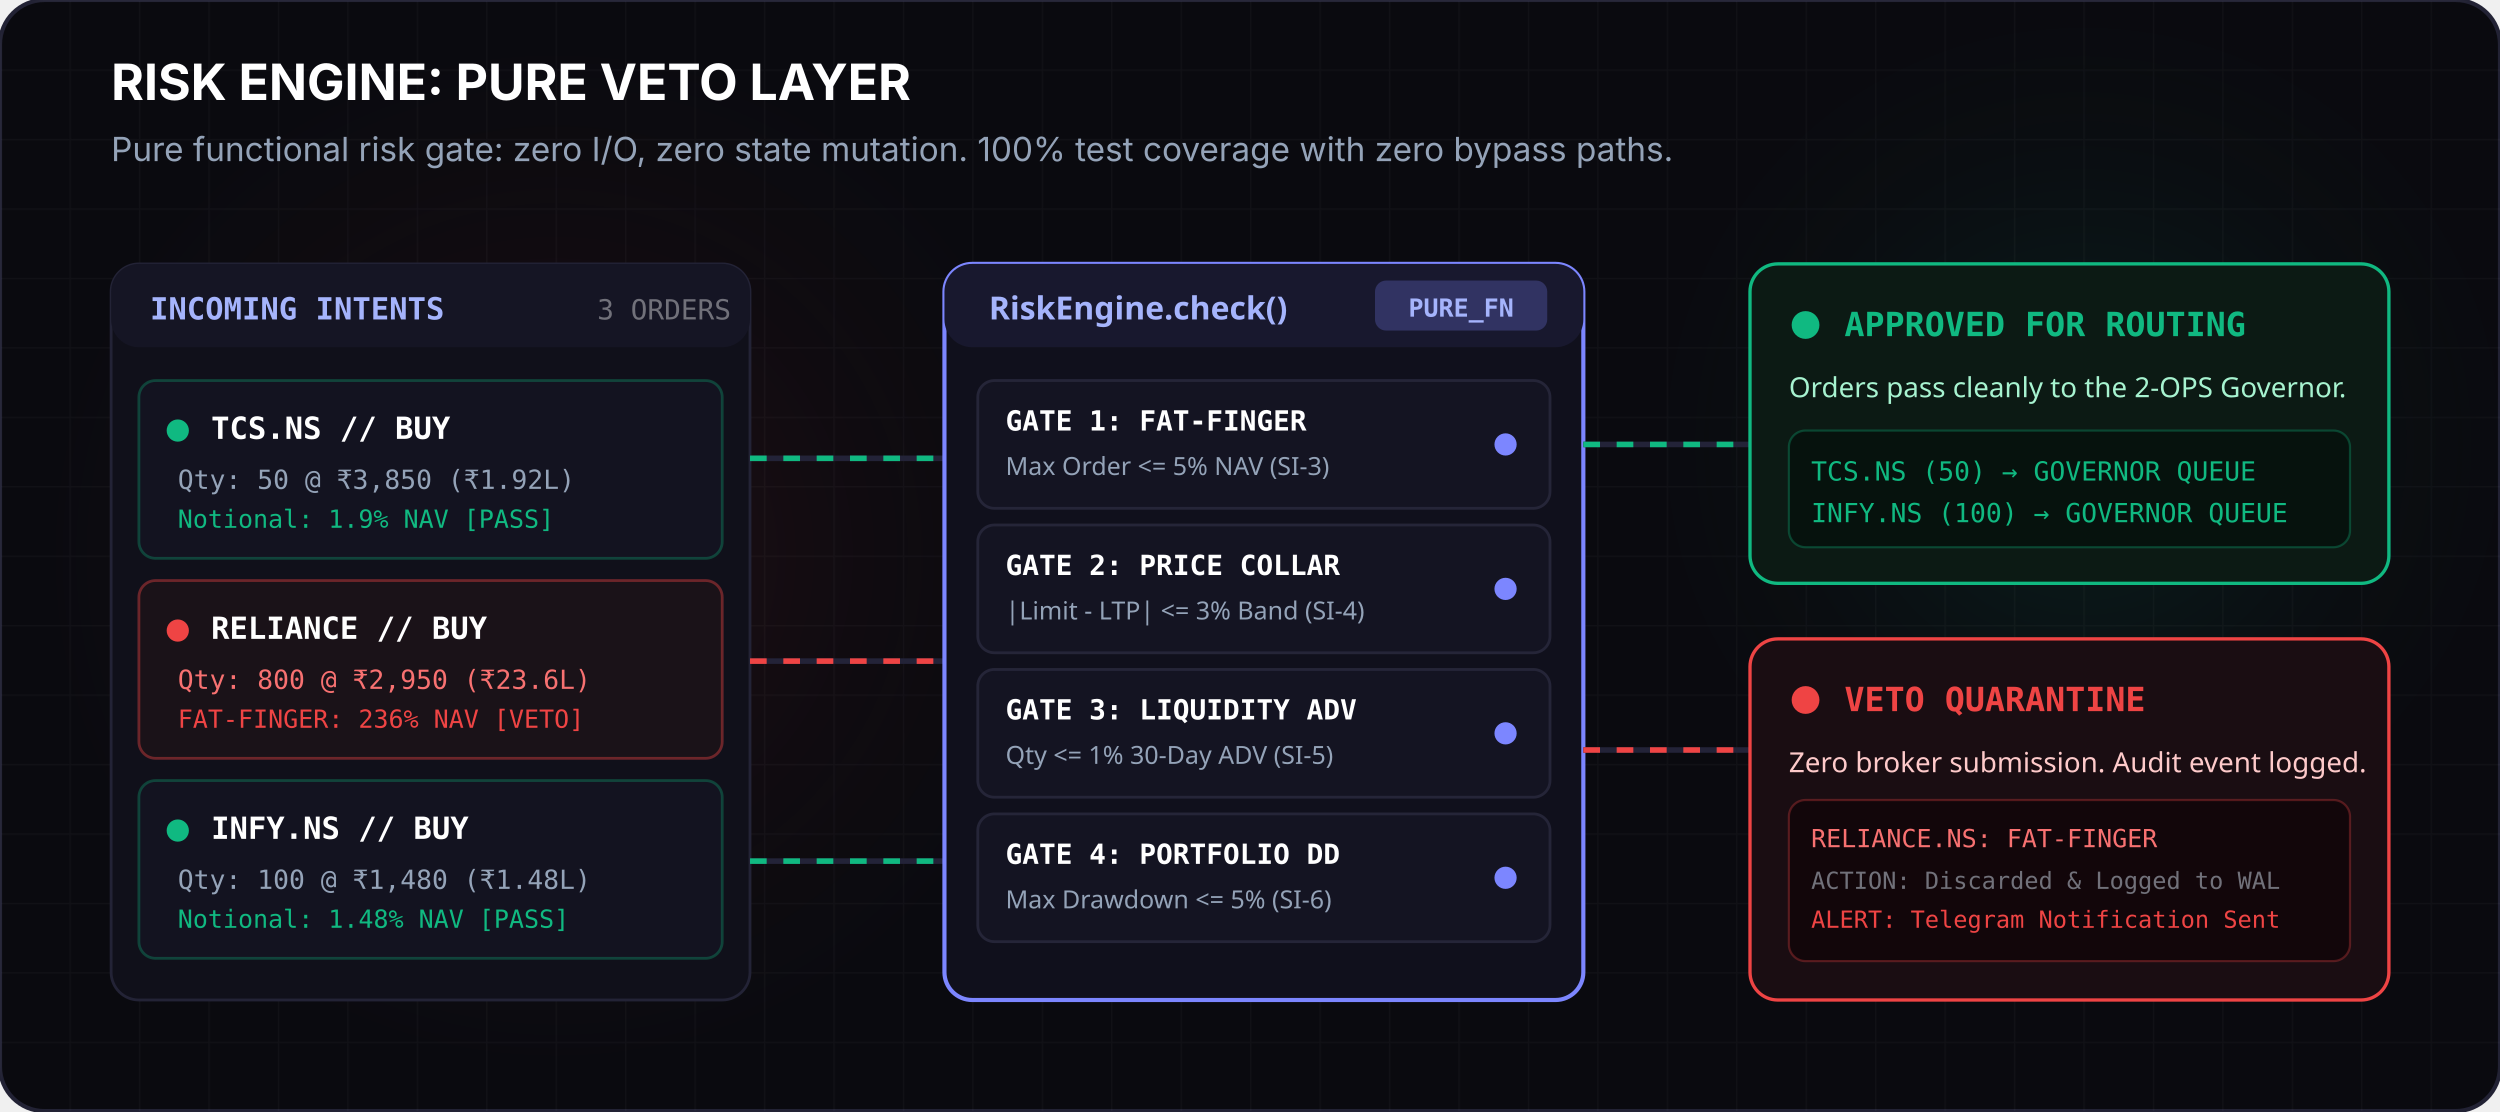
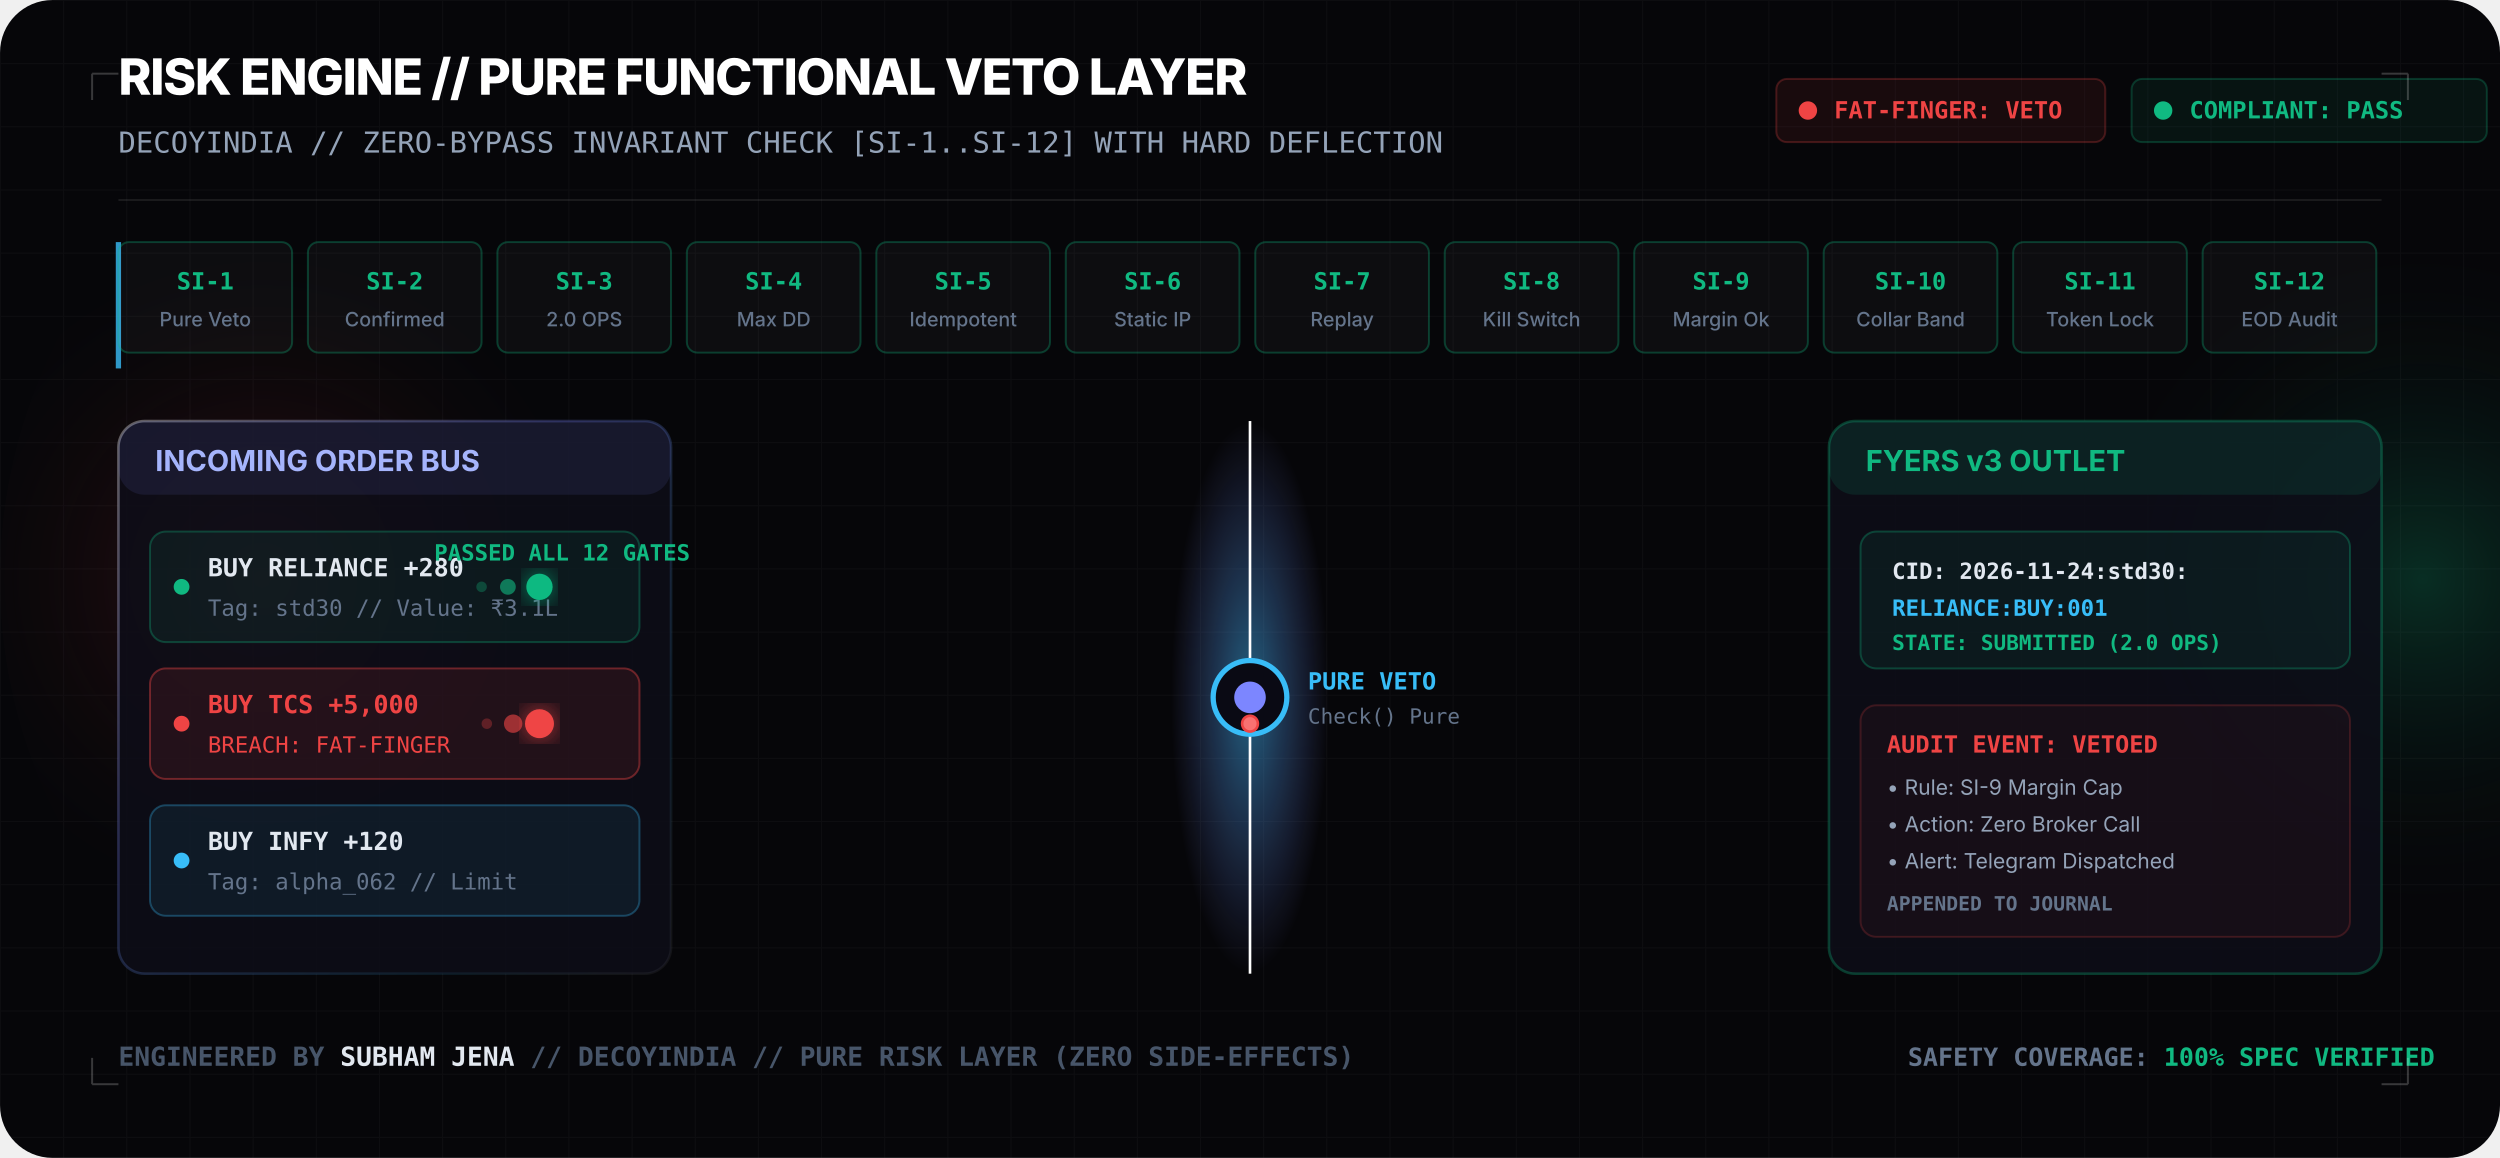
- <svg xmlns="http://www.w3.org/2000/svg" viewBox="0 0 900 400" width="100%" height="auto">
+ <svg xmlns="http://www.w3.org/2000/svg" viewBox="0 0 950 440" width="100%" height="auto">
  <defs>
-     <radialGradient id="vetoGlow" cx="50%" cy="50%" r="60%">
-       <stop offset="0%" stop-color="#EF4444" stop-opacity="0.12" />
-       <stop offset="100%" stop-color="#0A0A0F" stop-opacity="0" />
+     <radialGradient id="vetoSpot" cx="25%" cy="50%" r="55%">
+       <stop offset="0%" stop-color="#EF4444" stop-opacity="0.20" />
+       <stop offset="60%" stop-color="#060609" stop-opacity="0" />
    </radialGradient>
-     <radialGradient id="passGlow" cx="50%" cy="50%" r="60%">
-       <stop offset="0%" stop-color="#10B981" stop-opacity="0.14" />
-       <stop offset="100%" stop-color="#0A0A0F" stop-opacity="0" />
+     <radialGradient id="passSpot" cx="80%" cy="50%" r="55%">
+       <stop offset="0%" stop-color="#10B981" stop-opacity="0.22" />
+       <stop offset="60%" stop-color="#060609" stop-opacity="0" />
    </radialGradient>
-     <linearGradient id="barrierGrad" x1="0%" y1="0%" x2="0%" y2="100%">
+     <radialGradient id="barrierGlowRadial" cx="50%" cy="50%" r="50%">
+       <stop offset="0%" stop-color="#38BDF8" stop-opacity="0.5" />
+       <stop offset="100%" stop-color="#7C86FF" stop-opacity="0" />
+     </radialGradient>
+     <linearGradient id="vetoCardGlass" x1="0%" y1="0%" x2="100%" y2="100%">
+       <stop offset="0%" stop-color="#FFFFFF" stop-opacity="0.08" />
+       <stop offset="40%" stop-color="#FFFFFF" stop-opacity="0.02" />
+       <stop offset="100%" stop-color="#7C86FF" stop-opacity="0.04" />
+     </linearGradient>
+     <linearGradient id="vetoCardBorder" x1="0%" y1="0%" x2="100%" y2="100%">
+       <stop offset="0%" stop-color="#FFFFFF" stop-opacity="0.35" />
+       <stop offset="40%" stop-color="#7C86FF" stop-opacity="0.25" />
+       <stop offset="80%" stop-color="#38BDF8" stop-opacity="0.1" />
+       <stop offset="100%" stop-color="#FFFFFF" stop-opacity="0.05" />
+     </linearGradient>
+     <linearGradient id="barrierBeamGrad" x1="0%" y1="0%" x2="0%" y2="100%">
      <stop offset="0%" stop-color="#7C86FF" stop-opacity="0.2" />
-       <stop offset="30%" stop-color="#7C86FF" stop-opacity="0.9" />
-       <stop offset="70%" stop-color="#38BDF8" stop-opacity="0.9" />
-       <stop offset="100%" stop-color="#7C86FF" stop-opacity="0.2" />
-     </linearGradient>
-     <pattern id="vetoGrid" width="25" height="25" patternUnits="userSpaceOnUse">
-       <path d="M 25 0 L 0 0 0 25" fill="none" stroke="rgba(255,255,255,0.03)" stroke-width="1" />
+       <stop offset="30%" stop-color="#38BDF8" stop-opacity="1" />
+       <stop offset="70%" stop-color="#7C86FF" stop-opacity="1" />
+       <stop offset="100%" stop-color="#38BDF8" stop-opacity="0.2" />
+     </linearGradient>
+     <linearGradient id="laserScanGrad" x1="0%" y1="0%" x2="100%" y2="0%">
+       <stop offset="0%" stop-color="#7C86FF" stop-opacity="0" />
+       <stop offset="50%" stop-color="#38BDF8" stop-opacity="0.9" />
+       <stop offset="100%" stop-color="#7C86FF" stop-opacity="0" />
+     </linearGradient>
+     <pattern id="vetoGrid" width="24" height="24" patternUnits="userSpaceOnUse">
+       <path d="M 24 0 L 0 0 0 24" fill="none" stroke="rgba(255,255,255,0.03)" stroke-width="0.75" />
    </pattern>
+     <filter id="barrierBloom" x="-20%" y="-20%" width="140%" height="140%">
+       <feGaussianBlur stdDeviation="5" result="blur" />
+       <feMerge>
+         <feMergeNode in="blur" />
+         <feMergeNode in="SourceGraphic" />
+       </feMerge>
+     </filter>
  </defs>
  <style>
-     @keyframes barrierPulse {
-       0%, 100% { opacity: 0.7; filter: drop-shadow(0 0 4px #7C86FF); }
-       50% { opacity: 1; filter: drop-shadow(0 0 12px #38BDF8); }
-     }
-     @keyframes streamFlow {
-       0% { stroke-dashoffset: 40; }
-       100% { stroke-dashoffset: 0; }
-     }
-     @keyframes alertBlink {
-       0%, 100% { opacity: 1; filter: drop-shadow(0 0 6px #EF4444); }
+     /* GSAP Precision Bezier Motion Keyframes */
+     @keyframes barrierHum {
+       0%, 100% { opacity: 0.8; filter: drop-shadow(0 0 6px #38BDF8); }
+       50% { opacity: 1; filter: drop-shadow(0 0 16px #7C86FF); }
+     }
+     @keyframes orderFlightPass {
+       0% { transform: translateX(0px); opacity: 0; }
+       15% { opacity: 1; }
+       85% { opacity: 1; }
+       100% { transform: translateX(700px); opacity: 0; }
+     }
+     @keyframes rogueOrderVeto {
+       0% { transform: translate(0px, 0px); opacity: 0; }
+       20% { opacity: 1; }
+       55% { transform: translate(320px, 0px); opacity: 1; }
+       70% { transform: translate(340px, -45px); opacity: 0.9; }
+       100% { transform: translate(370px, -80px) scale(0.6); opacity: 0; }
+     }
+     @keyframes crimsonShatter1 {
+       0% { transform: translate(0, 0) scale(1); opacity: 0; }
+       55% { opacity: 0; }
+       56% { transform: translate(0, 0) scale(1); opacity: 1; }
+       100% { transform: translate(45px, -50px) scale(0.2); opacity: 0; }
+     }
+     @keyframes crimsonShatter2 {
+       0% { transform: translate(0, 0) scale(1); opacity: 0; }
+       55% { opacity: 0; }
+       56% { transform: translate(0, 0) scale(1); opacity: 1; }
+       100% { transform: translate(35px, 45px) scale(0.2); opacity: 0; }
+     }
+     @keyframes crimsonShatter3 {
+       0% { transform: translate(0, 0) scale(1); opacity: 0; }
+       55% { opacity: 0; }
+       56% { transform: translate(0, 0) scale(1); opacity: 1; }
+       100% { transform: translate(60px, -10px) scale(0.2); opacity: 0; }
+     }
+     @keyframes scanAcrossGates {
+       0% { transform: translateX(0px); opacity: 0; }
+       10% { opacity: 1; }
+       90% { opacity: 1; }
+       100% { transform: translateX(820px); opacity: 0; }
+     }
+     @keyframes alertBeacon {
+       0%, 100% { opacity: 1; filter: drop-shadow(0 0 5px #EF4444); }
      50% { opacity: 0.4; filter: none; }
    }
-     @keyframes passBlink {
-       0%, 100% { opacity: 1; filter: drop-shadow(0 0 6px #10B981); }
-       50% { opacity: 0.4; filter: none; }
-     }

-     .barrier-line {
-       animation: barrierPulse 2.5s ease-in-out infinite;
-     }
-     .flow-stream {
-       stroke-dasharray: 6 6;
-       animation: streamFlow 1.8s linear infinite;
-     }
-     .alert-dot {
-       animation: alertBlink 1.8s ease-in-out infinite;
-     }
-     .pass-dot {
-       animation: passBlink 2.2s ease-in-out infinite;
-     }
+     .force-field { animation: barrierHum 3s ease-in-out infinite; }
+     .photon-stream { animation: orderFlightPass 3.5s cubic-bezier(0.16, 1, 0.3, 1) infinite; }
+     .rogue-bullet { animation: rogueOrderVeto 4.2s cubic-bezier(0.16, 1, 0.3, 1) infinite; }
+     .shatter-p1 { animation: crimsonShatter1 4.2s cubic-bezier(0.16, 1, 0.3, 1) infinite; }
+     .shatter-p2 { animation: crimsonShatter2 4.2s cubic-bezier(0.16, 1, 0.3, 1) infinite; }
+     .shatter-p3 { animation: crimsonShatter3 4.2s cubic-bezier(0.16, 1, 0.3, 1) infinite; }
+     .gate-laser { animation: scanAcrossGates 6s cubic-bezier(0.16, 1, 0.3, 1) infinite; }
+     .red-beacon { animation: alertBeacon 1.8s ease-in-out infinite; }

    @media (prefers-reduced-motion: reduce) {
-       .barrier-line, .flow-stream, .alert-dot, .pass-dot {
+       .force-field, .photon-stream, .rogue-bullet, .shatter-p1,
+       .shatter-p2, .shatter-p3, .gate-laser, .red-beacon {
        animation: none !important;
      }
    }
  </style>
-   <rect width="900" height="400" rx="16" fill="#0A0A0F" stroke="#222234" stroke-width="1.5" />
-   <rect width="900" height="400" fill="url(#vetoGrid)" rx="16" />
-   <circle cx="200" cy="200" r="180" fill="url(#vetoGlow)" />
-   <circle cx="750" cy="160" r="150" fill="url(#passGlow)" />
-   <g transform="translate(40, 36)">
-     <text font-family="'Segoe UI', 'Inter', -apple-system, sans-serif" font-weight="700" font-size="18" fill="#FFFFFF">
-       RISK ENGINE: PURE VETO LAYER
-     </text>
-     <text y="22" font-family="'Segoe UI', 'Inter', -apple-system, sans-serif" font-weight="400" font-size="12" fill="#94A3B8">
-       Pure functional risk gate: zero I/O, zero state mutation. 100% test coverage with zero bypass paths.
-     </text>
-   </g>
-   <g transform="translate(40, 95)">
-     <rect width="230" height="265" rx="10" fill="#10101A" stroke="#232336" stroke-width="1" />
-     <rect width="230" height="30" rx="10" fill="#151524" />
-     <text x="14" y="20" font-family="'Cascadia Code', monospace" font-size="11" font-weight="700" fill="#A5B4FC">INCOMING INTENTS</text>
-     <text x="175" y="20" font-family="'Cascadia Code', monospace" font-size="10" fill="#71717A">3 ORDERS</text>
-     <g transform="translate(10, 42)">
-       <rect width="210" height="64" rx="6" fill="#131320" stroke="rgba(16,185,129,0.3)" stroke-width="1" />
-       <circle cx="14" cy="18" r="4" fill="#10B981" />
-       <text x="26" y="21" font-family="'Cascadia Code', monospace" font-size="11" font-weight="700" fill="#FFFFFF">TCS.NS // BUY</text>
-       <text x="14" y="39" font-family="'Cascadia Code', monospace" font-size="9.5" fill="#94A3B8">Qty: 50 @ ₹3,850 (₹1.92L)</text>
-       <text x="14" y="53" font-family="'Cascadia Code', monospace" font-size="9" fill="#10B981">Notional: 1.9% NAV [PASS]</text>
-     </g>
-     <g transform="translate(10, 114)">
-       <rect width="210" height="64" rx="6" fill="#1A1218" stroke="rgba(239,68,68,0.4)" stroke-width="1" />
-       <circle cx="14" cy="18" r="4" fill="#EF4444" />
-       <text x="26" y="21" font-family="'Cascadia Code', monospace" font-size="11" font-weight="700" fill="#FFFFFF">RELIANCE // BUY</text>
-       <text x="14" y="39" font-family="'Cascadia Code', monospace" font-size="9.5" fill="#F87171">Qty: 800 @ ₹2,950 (₹23.6L)</text>
-       <text x="14" y="53" font-family="'Cascadia Code', monospace" font-size="9" fill="#EF4444">FAT-FINGER: 236% NAV [VETO]</text>
-     </g>
-     <g transform="translate(10, 186)">
-       <rect width="210" height="64" rx="6" fill="#131320" stroke="rgba(16,185,129,0.3)" stroke-width="1" />
-       <circle cx="14" cy="18" r="4" fill="#10B981" />
-       <text x="26" y="21" font-family="'Cascadia Code', monospace" font-size="11" font-weight="700" fill="#FFFFFF">INFY.NS // BUY</text>
-       <text x="14" y="39" font-family="'Cascadia Code', monospace" font-size="9.5" fill="#94A3B8">Qty: 100 @ ₹1,480 (₹1.48L)</text>
-       <text x="14" y="53" font-family="'Cascadia Code', monospace" font-size="9" fill="#10B981">Notional: 1.48% NAV [PASS]</text>
-     </g>
-   </g>
-   <g>
-     <path d="M 270 165 L 340 165" fill="none" stroke="#232338" stroke-width="2" />
-     <path class="flow-stream" d="M 270 165 L 340 165" fill="none" stroke="#10B981" stroke-width="2" />
-     <path d="M 270 238 L 340 238" fill="none" stroke="#232338" stroke-width="2" />
-     <path class="flow-stream" d="M 270 238 L 340 238" fill="none" stroke="#EF4444" stroke-width="2" />
-     <path d="M 270 310 L 340 310" fill="none" stroke="#232338" stroke-width="2" />
-     <path class="flow-stream" d="M 270 310 L 340 310" fill="none" stroke="#10B981" stroke-width="2" />
-   </g>
-   <g transform="translate(340, 95)">
-     <rect width="230" height="265" rx="10" fill="#10101C" stroke="#7C86FF" stroke-width="1.5" />
-     <rect width="230" height="30" rx="10" fill="#18182E" />
-     <text x="16" y="20" font-family="'Segoe UI', sans-serif" font-weight="700" font-size="11.5" fill="#A5B4FC">
-       RiskEngine.check()
-     </text>
-     <rect x="155" y="6" width="62" height="18" rx="4" fill="rgba(124,134,255,0.25)" />
-     <text x="186" y="19" text-anchor="middle" font-family="'Cascadia Code', monospace" font-size="9" font-weight="700" fill="#A5B4FC">PURE_FN</text>
-     <line class="barrier-line" x1="0" y1="30" x2="0" y2="265" stroke="url(#barrierGrad)" stroke-width="3" />
-     <g transform="translate(12, 42)">
-       <rect width="206" height="46" rx="6" fill="#141422" stroke="#252538" stroke-width="1" />
-       <text x="10" y="18" font-family="'Cascadia Code', monospace" font-size="10" font-weight="700" fill="#FFFFFF">GATE 1: FAT-FINGER</text>
-       <text x="10" y="34" font-family="'Segoe UI', sans-serif" font-size="9" fill="#94A3B8">Max Order &lt;= 5% NAV (SI-3)</text>
-       <circle cx="190" cy="23" r="4" fill="#7C86FF" />
-     </g>
-     <g transform="translate(12, 94)">
-       <rect width="206" height="46" rx="6" fill="#141422" stroke="#252538" stroke-width="1" />
-       <text x="10" y="18" font-family="'Cascadia Code', monospace" font-size="10" font-weight="700" fill="#FFFFFF">GATE 2: PRICE COLLAR</text>
-       <text x="10" y="34" font-family="'Segoe UI', sans-serif" font-size="9" fill="#94A3B8">|Limit - LTP| &lt;= 3% Band (SI-4)</text>
-       <circle cx="190" cy="23" r="4" fill="#7C86FF" />
-     </g>
-     <g transform="translate(12, 146)">
-       <rect width="206" height="46" rx="6" fill="#141422" stroke="#252538" stroke-width="1" />
-       <text x="10" y="18" font-family="'Cascadia Code', monospace" font-size="10" font-weight="700" fill="#FFFFFF">GATE 3: LIQUIDITY ADV</text>
-       <text x="10" y="34" font-family="'Segoe UI', sans-serif" font-size="9" fill="#94A3B8">Qty &lt;= 1% 30-Day ADV (SI-5)</text>
-       <circle cx="190" cy="23" r="4" fill="#7C86FF" />
-     </g>
-     <g transform="translate(12, 198)">
-       <rect width="206" height="46" rx="6" fill="#141422" stroke="#252538" stroke-width="1" />
-       <text x="10" y="18" font-family="'Cascadia Code', monospace" font-size="10" font-weight="700" fill="#FFFFFF">GATE 4: PORTFOLIO DD</text>
-       <text x="10" y="34" font-family="'Segoe UI', sans-serif" font-size="9" fill="#94A3B8">Max Drawdown &lt;= 5% (SI-6)</text>
-       <circle cx="190" cy="23" r="4" fill="#7C86FF" />
-     </g>
-   </g>
-   <g>
-     <path d="M 570 160 L 630 160" fill="none" stroke="#232338" stroke-width="2" />
-     <path class="flow-stream" d="M 570 160 L 630 160" fill="none" stroke="#10B981" stroke-width="2" />
-     <path d="M 570 270 L 630 270" fill="none" stroke="#232338" stroke-width="2" />
-     <path class="flow-stream" d="M 570 270 L 630 270" fill="none" stroke="#EF4444" stroke-width="2" />
-   </g>
-   <g transform="translate(630, 95)">
-     <rect width="230" height="115" rx="10" fill="#0C1A14" stroke="#10B981" stroke-width="1.2" />
-     <circle class="pass-dot" cx="20" cy="22" r="5" fill="#10B981" />
-     <text x="34" y="26" font-family="'Cascadia Code', monospace" font-size="12" font-weight="700" fill="#10B981">
-       APPROVED FOR ROUTING
-     </text>
-     <text x="14" y="48" font-family="'Segoe UI', sans-serif" font-size="10" fill="#A7F3D0">
-       Orders pass cleanly to the 2-OPS Governor.
-     </text>
-     <rect x="14" y="60" width="202" height="42" rx="6" fill="#06120D" stroke="rgba(16,185,129,0.3)" stroke-width="0.8" />
-     <text x="22" y="78" font-family="'Cascadia Code', monospace" font-size="9.5" fill="#10B981">TCS.NS (50) → GOVERNOR QUEUE</text>
-     <text x="22" y="93" font-family="'Cascadia Code', monospace" font-size="9.5" fill="#10B981">INFY.NS (100) → GOVERNOR QUEUE</text>
-   </g>
-   <g transform="translate(630, 230)">
-     <rect width="230" height="130" rx="10" fill="#1A0D12" stroke="#EF4444" stroke-width="1.2" />
-     <circle class="alert-dot" cx="20" cy="22" r="5" fill="#EF4444" />
-     <text x="34" y="26" font-family="'Cascadia Code', monospace" font-size="12" font-weight="700" fill="#EF4444">
-       VETO QUARANTINE
-     </text>
-     <text x="14" y="48" font-family="'Segoe UI', sans-serif" font-size="10" fill="#FECACA">
-       Zero broker submission. Audit event logged.
-     </text>
-     <rect x="14" y="58" width="202" height="58" rx="6" fill="#12060A" stroke="rgba(239,68,68,0.3)" stroke-width="0.8" />
-     <text x="22" y="75" font-family="'Cascadia Code', monospace" font-size="9" fill="#F87171">RELIANCE.NS: FAT-FINGER</text>
-     <text x="22" y="90" font-family="'Cascadia Code', monospace" font-size="8.5" fill="#71717A">ACTION: Discarded &amp; Logged to WAL</text>
-     <text x="22" y="104" font-family="'Cascadia Code', monospace" font-size="8.5" fill="#EF4444">ALERT: Telegram Notification Sent</text>
+   <rect width="950" height="440" fill="#060609" rx="20" />
+   <rect width="950" height="440" fill="url(#vetoGrid)" rx="20" />
+   <circle cx="200" cy="220" r="200" fill="url(#vetoSpot)" />
+   <circle cx="800" cy="220" r="200" fill="url(#passSpot)" />
+   <g transform="translate(45, 36)">
+     <text font-family="'Inter', -apple-system, sans-serif" font-size="19" font-weight="800" fill="#FFFFFF" letter-spacing="-0.5px">
+       RISK ENGINE // PURE FUNCTIONAL VETO LAYER
+     </text>
+     <text y="22" font-family="'JetBrains Mono', monospace" font-size="11" font-weight="500" fill="#94A3B8">
+       DECOYINDIA // ZERO-BYPASS INVARIANT CHECK [SI-1..SI-12] WITH HARD DEFLECTION
+     </text>
+     <g transform="translate(630, -6)">
+       <rect x="0" y="0" width="125" height="24" rx="4" fill="rgba(239,68,68,0.08)" stroke="rgba(239,68,68,0.25)" stroke-width="0.75" />
+       <circle class="red-beacon" cx="12" cy="12" r="3.5" fill="#EF4444" />
+       <text x="22" y="15" font-family="'JetBrains Mono', monospace" font-size="9" font-weight="700" fill="#EF4444">FAT-FINGER: VETO</text>
+       <rect x="135" y="0" width="135" height="24" rx="4" fill="rgba(16,185,129,0.08)" stroke="rgba(16,185,129,0.25)" stroke-width="0.75" />
+       <circle cx="147" cy="12" r="3.5" fill="#10B981" />
+       <text x="157" y="15" font-family="'JetBrains Mono', monospace" font-size="9" font-weight="700" fill="#10B981">COMPLIANT: PASS</text>
+     </g>
+   </g>
+   <line x1="45" y1="76" x2="905" y2="76" stroke="rgba(255,255,255,0.08)" stroke-width="0.75" />
+   <g transform="translate(45, 92)">
+     <g class="gate-laser">
+       <line x1="0" y1="0" x2="0" y2="48" stroke="#38BDF8" stroke-width="2" opacity="0.8" />
+     </g>
+     <g transform="translate(0, 0)">
+       <rect width="66" height="42" rx="4" fill="rgba(255,255,255,0.03)" stroke="rgba(16,185,129,0.3)" stroke-width="0.75" />
+       <text x="33" y="18" text-anchor="middle" font-family="'JetBrains Mono', monospace" font-size="9" font-weight="700" fill="#10B981">SI-1</text>
+       <text x="33" y="32" text-anchor="middle" font-family="'Inter', sans-serif" font-size="7.5" font-weight="500" fill="#64748B">Pure Veto</text>
+     </g>
+     <g transform="translate(72, 0)">
+       <rect width="66" height="42" rx="4" fill="rgba(255,255,255,0.03)" stroke="rgba(16,185,129,0.3)" stroke-width="0.75" />
+       <text x="33" y="18" text-anchor="middle" font-family="'JetBrains Mono', monospace" font-size="9" font-weight="700" fill="#10B981">SI-2</text>
+       <text x="33" y="32" text-anchor="middle" font-family="'Inter', sans-serif" font-size="7.5" font-weight="500" fill="#64748B">Confirmed</text>
+     </g>
+     <g transform="translate(144, 0)">
+       <rect width="66" height="42" rx="4" fill="rgba(255,255,255,0.03)" stroke="rgba(16,185,129,0.3)" stroke-width="0.75" />
+       <text x="33" y="18" text-anchor="middle" font-family="'JetBrains Mono', monospace" font-size="9" font-weight="700" fill="#10B981">SI-3</text>
+       <text x="33" y="32" text-anchor="middle" font-family="'Inter', sans-serif" font-size="7.5" font-weight="500" fill="#64748B">2.0 OPS</text>
+     </g>
+     <g transform="translate(216, 0)">
+       <rect width="66" height="42" rx="4" fill="rgba(255,255,255,0.03)" stroke="rgba(16,185,129,0.3)" stroke-width="0.75" />
+       <text x="33" y="18" text-anchor="middle" font-family="'JetBrains Mono', monospace" font-size="9" font-weight="700" fill="#10B981">SI-4</text>
+       <text x="33" y="32" text-anchor="middle" font-family="'Inter', sans-serif" font-size="7.5" font-weight="500" fill="#64748B">Max DD</text>
+     </g>
+     <g transform="translate(288, 0)">
+       <rect width="66" height="42" rx="4" fill="rgba(255,255,255,0.03)" stroke="rgba(16,185,129,0.3)" stroke-width="0.75" />
+       <text x="33" y="18" text-anchor="middle" font-family="'JetBrains Mono', monospace" font-size="9" font-weight="700" fill="#10B981">SI-5</text>
+       <text x="33" y="32" text-anchor="middle" font-family="'Inter', sans-serif" font-size="7.5" font-weight="500" fill="#64748B">Idempotent</text>
+     </g>
+     <g transform="translate(360, 0)">
+       <rect width="66" height="42" rx="4" fill="rgba(255,255,255,0.03)" stroke="rgba(16,185,129,0.3)" stroke-width="0.75" />
+       <text x="33" y="18" text-anchor="middle" font-family="'JetBrains Mono', monospace" font-size="9" font-weight="700" fill="#10B981">SI-6</text>
+       <text x="33" y="32" text-anchor="middle" font-family="'Inter', sans-serif" font-size="7.5" font-weight="500" fill="#64748B">Static IP</text>
+     </g>
+     <g transform="translate(432, 0)">
+       <rect width="66" height="42" rx="4" fill="rgba(255,255,255,0.03)" stroke="rgba(16,185,129,0.3)" stroke-width="0.75" />
+       <text x="33" y="18" text-anchor="middle" font-family="'JetBrains Mono', monospace" font-size="9" font-weight="700" fill="#10B981">SI-7</text>
+       <text x="33" y="32" text-anchor="middle" font-family="'Inter', sans-serif" font-size="7.5" font-weight="500" fill="#64748B">Replay</text>
+     </g>
+     <g transform="translate(504, 0)">
+       <rect width="66" height="42" rx="4" fill="rgba(255,255,255,0.03)" stroke="rgba(16,185,129,0.3)" stroke-width="0.75" />
+       <text x="33" y="18" text-anchor="middle" font-family="'JetBrains Mono', monospace" font-size="9" font-weight="700" fill="#10B981">SI-8</text>
+       <text x="33" y="32" text-anchor="middle" font-family="'Inter', sans-serif" font-size="7.5" font-weight="500" fill="#64748B">Kill Switch</text>
+     </g>
+     <g transform="translate(576, 0)">
+       <rect width="66" height="42" rx="4" fill="rgba(255,255,255,0.03)" stroke="rgba(16,185,129,0.3)" stroke-width="0.75" />
+       <text x="33" y="18" text-anchor="middle" font-family="'JetBrains Mono', monospace" font-size="9" font-weight="700" fill="#10B981">SI-9</text>
+       <text x="33" y="32" text-anchor="middle" font-family="'Inter', sans-serif" font-size="7.5" font-weight="500" fill="#64748B">Margin Ok</text>
+     </g>
+     <g transform="translate(648, 0)">
+       <rect width="66" height="42" rx="4" fill="rgba(255,255,255,0.03)" stroke="rgba(16,185,129,0.3)" stroke-width="0.75" />
+       <text x="33" y="18" text-anchor="middle" font-family="'JetBrains Mono', monospace" font-size="9" font-weight="700" fill="#10B981">SI-10</text>
+       <text x="33" y="32" text-anchor="middle" font-family="'Inter', sans-serif" font-size="7.5" font-weight="500" fill="#64748B">Collar Band</text>
+     </g>
+     <g transform="translate(720, 0)">
+       <rect width="66" height="42" rx="4" fill="rgba(255,255,255,0.03)" stroke="rgba(16,185,129,0.3)" stroke-width="0.75" />
+       <text x="33" y="18" text-anchor="middle" font-family="'JetBrains Mono', monospace" font-size="9" font-weight="700" fill="#10B981">SI-11</text>
+       <text x="33" y="32" text-anchor="middle" font-family="'Inter', sans-serif" font-size="7.5" font-weight="500" fill="#64748B">Token Lock</text>
+     </g>
+     <g transform="translate(792, 0)">
+       <rect width="66" height="42" rx="4" fill="rgba(255,255,255,0.03)" stroke="rgba(16,185,129,0.3)" stroke-width="0.75" />
+       <text x="33" y="18" text-anchor="middle" font-family="'JetBrains Mono', monospace" font-size="9" font-weight="700" fill="#10B981">SI-12</text>
+       <text x="33" y="32" text-anchor="middle" font-family="'Inter', sans-serif" font-size="7.5" font-weight="500" fill="#64748B">EOD Audit</text>
+     </g>
+   </g>
+   <g transform="translate(45, 160)">
+     <g transform="translate(0, 0)">
+       <rect width="210" height="210" rx="10" fill="#0D0D18" fill-opacity="0.85" stroke="url(#vetoCardBorder)" stroke-width="1" />
+       <rect width="210" height="28" rx="10" fill="rgba(124,134,255,0.1)" />
+       <text x="14" y="19" font-family="'Inter', sans-serif" font-size="11" font-weight="700" fill="#A5B4FC">INCOMING ORDER BUS</text>
+       <g transform="translate(12, 42)">
+         <rect width="186" height="42" rx="6" fill="rgba(16,185,129,0.08)" stroke="rgba(16,185,129,0.3)" stroke-width="0.75" />
+         <circle cx="12" cy="21" r="3" fill="#10B981" />
+         <text x="22" y="17" font-family="'JetBrains Mono', monospace" font-size="9.5" font-weight="700" fill="#E2E8F0">BUY RELIANCE +280</text>
+         <text x="22" y="32" font-family="'JetBrains Mono', monospace" font-size="8.5" font-weight="500" fill="#64748B">Tag: std30 // Value: ₹3.1L</text>
+       </g>
+       <g transform="translate(12, 94)">
+         <rect width="186" height="42" rx="6" fill="rgba(239,68,68,0.1)" stroke="rgba(239,68,68,0.4)" stroke-width="0.75" />
+         <circle cx="12" cy="21" r="3" fill="#EF4444" />
+         <text x="22" y="17" font-family="'JetBrains Mono', monospace" font-size="9.5" font-weight="700" fill="#EF4444">BUY TCS +5,000</text>
+         <text x="22" y="32" font-family="'JetBrains Mono', monospace" font-size="8.5" font-weight="500" fill="#EF4444">BREACH: FAT-FINGER</text>
+       </g>
+       <g transform="translate(12, 146)">
+         <rect width="186" height="42" rx="6" fill="rgba(56,189,248,0.08)" stroke="rgba(56,189,248,0.3)" stroke-width="0.75" />
+         <circle cx="12" cy="21" r="3" fill="#38BDF8" />
+         <text x="22" y="17" font-family="'JetBrains Mono', monospace" font-size="9.5" font-weight="700" fill="#E2E8F0">BUY INFY +120</text>
+         <text x="22" y="32" font-family="'JetBrains Mono', monospace" font-size="8.5" font-weight="500" fill="#64748B">Tag: alpha_062 // Limit</text>
+       </g>
+     </g>
+     <g transform="translate(430, 0)">
+       <rect x="-30" y="0" width="60" height="210" fill="url(#barrierGlowRadial)" />
+       <line class="force-field" x1="0" y1="0" x2="0" y2="210" stroke="url(#barrierBeamGrad)" stroke-width="4" filter="url(#barrierBloom)" />
+       <line x1="0" y1="0" x2="0" y2="210" stroke="#FFFFFF" stroke-width="1" />
+       <circle cx="0" cy="105" r="14" fill="#0A0A14" stroke="#38BDF8" stroke-width="2" />
+       <circle cx="0" cy="105" r="6" fill="#7C86FF" />
+       <text x="22" y="102" font-family="'JetBrains Mono', monospace" font-size="9" font-weight="700" fill="#38BDF8">PURE VETO</text>
+       <text x="22" y="115" font-family="'JetBrains Mono', monospace" font-size="8" font-weight="500" fill="#64748B">Check() Pure</text>
+     </g>
+     <g class="photon-stream" transform="translate(160, 63)">
+       <circle cx="0" cy="0" r="5" fill="#10B981" filter="url(#barrierBloom)" />
+       <circle cx="-12" cy="0" r="3" fill="#10B981" opacity="0.6" />
+       <circle cx="-22" cy="0" r="2" fill="#10B981" opacity="0.3" />
+       <text x="-40" y="-10" font-family="'JetBrains Mono', monospace" font-size="8.5" font-weight="700" fill="#10B981">
+         PASSED ALL 12 GATES
+       </text>
+     </g>
+     <g transform="translate(160, 115)">
+       <g class="rogue-bullet">
+         <circle cx="0" cy="0" r="5.5" fill="#EF4444" filter="url(#barrierBloom)" />
+         <circle cx="-10" cy="0" r="3.5" fill="#EF4444" opacity="0.6" />
+         <circle cx="-20" cy="0" r="2" fill="#EF4444" opacity="0.3" />
+       </g>
+       <g transform="translate(270, 0)">
+         <circle class="shatter-p1" cx="0" cy="0" r="3.5" fill="#EF4444" />
+         <circle class="shatter-p2" cx="0" cy="0" r="3" fill="#EF4444" />
+         <circle class="shatter-p3" cx="0" cy="0" r="2.5" fill="#F87171" />
+       </g>
+     </g>
+     <g transform="translate(650, 0)">
+       <rect width="210" height="210" rx="10" fill="#0D0D18" fill-opacity="0.85" stroke="rgba(16,185,129,0.3)" stroke-width="1" />
+       <rect width="210" height="28" rx="10" fill="rgba(16,185,129,0.12)" />
+       <text x="14" y="19" font-family="'Inter', sans-serif" font-size="11" font-weight="700" fill="#10B981">FYERS v3 OUTLET</text>
+       <g transform="translate(12, 42)">
+         <rect width="186" height="52" rx="6" fill="rgba(16,185,129,0.08)" stroke="rgba(16,185,129,0.3)" stroke-width="0.75" />
+         <text x="12" y="18" font-family="'JetBrains Mono', monospace" font-size="8.5" font-weight="700" fill="#E2E8F0">CID: 2026-11-24:std30:</text>
+         <text x="12" y="32" font-family="'JetBrains Mono', monospace" font-size="8.5" font-weight="700" fill="#38BDF8">RELIANCE:BUY:001</text>
+         <text x="12" y="45" font-family="'JetBrains Mono', monospace" font-size="8" font-weight="600" fill="#10B981">STATE: SUBMITTED (2.0 OPS)</text>
+       </g>
+       <g transform="translate(12, 108)">
+         <rect width="186" height="88" rx="6" fill="rgba(239,68,68,0.05)" stroke="rgba(239,68,68,0.2)" stroke-width="0.75" />
+         <text x="10" y="18" font-family="'JetBrains Mono', monospace" font-size="9" font-weight="700" fill="#EF4444">AUDIT EVENT: VETOED</text>
+         <text x="10" y="34" font-family="'Inter', sans-serif" font-size="8" font-weight="400" fill="#94A3B8">• Rule: SI-9 Margin Cap</text>
+         <text x="10" y="48" font-family="'Inter', sans-serif" font-size="8" font-weight="400" fill="#94A3B8">• Action: Zero Broker Call</text>
+         <text x="10" y="62" font-family="'Inter', sans-serif" font-size="8" font-weight="400" fill="#94A3B8">• Alert: Telegram Dispatched</text>
+         <text x="10" y="78" font-family="'JetBrains Mono', monospace" font-size="7.5" font-weight="600" fill="#64748B">APPENDED TO JOURNAL</text>
+       </g>
+     </g>
+   </g>
+   <g transform="translate(45, 405)">
+     <text font-family="'JetBrains Mono', monospace" font-size="10" font-weight="600" fill="#475569">
+       ENGINEERED BY <tspan fill="#E2E8F0" font-weight="700">SUBHAM JENA</tspan> // DECOYINDIA // PURE RISK LAYER (ZERO SIDE-EFFECTS)
+     </text>
+     <text x="680" y="0" font-family="'JetBrains Mono', monospace" font-size="9.5" font-weight="600" fill="#64748B">
+       SAFETY COVERAGE: <tspan fill="#10B981">100% SPEC VERIFIED</tspan>
+     </text>
+   </g>
+   <g stroke="rgba(255,255,255,0.2)" stroke-width="0.75">
+     <path d="M 35 28 L 45 28 M 35 28 L 35 38" />
+     <path d="M 915 28 L 905 28 M 915 28 L 915 38" />
+     <path d="M 35 412 L 45 412 M 35 412 L 35 402" />
+     <path d="M 915 412 L 905 412 M 915 412 L 915 402" />
  </g>
</svg>
